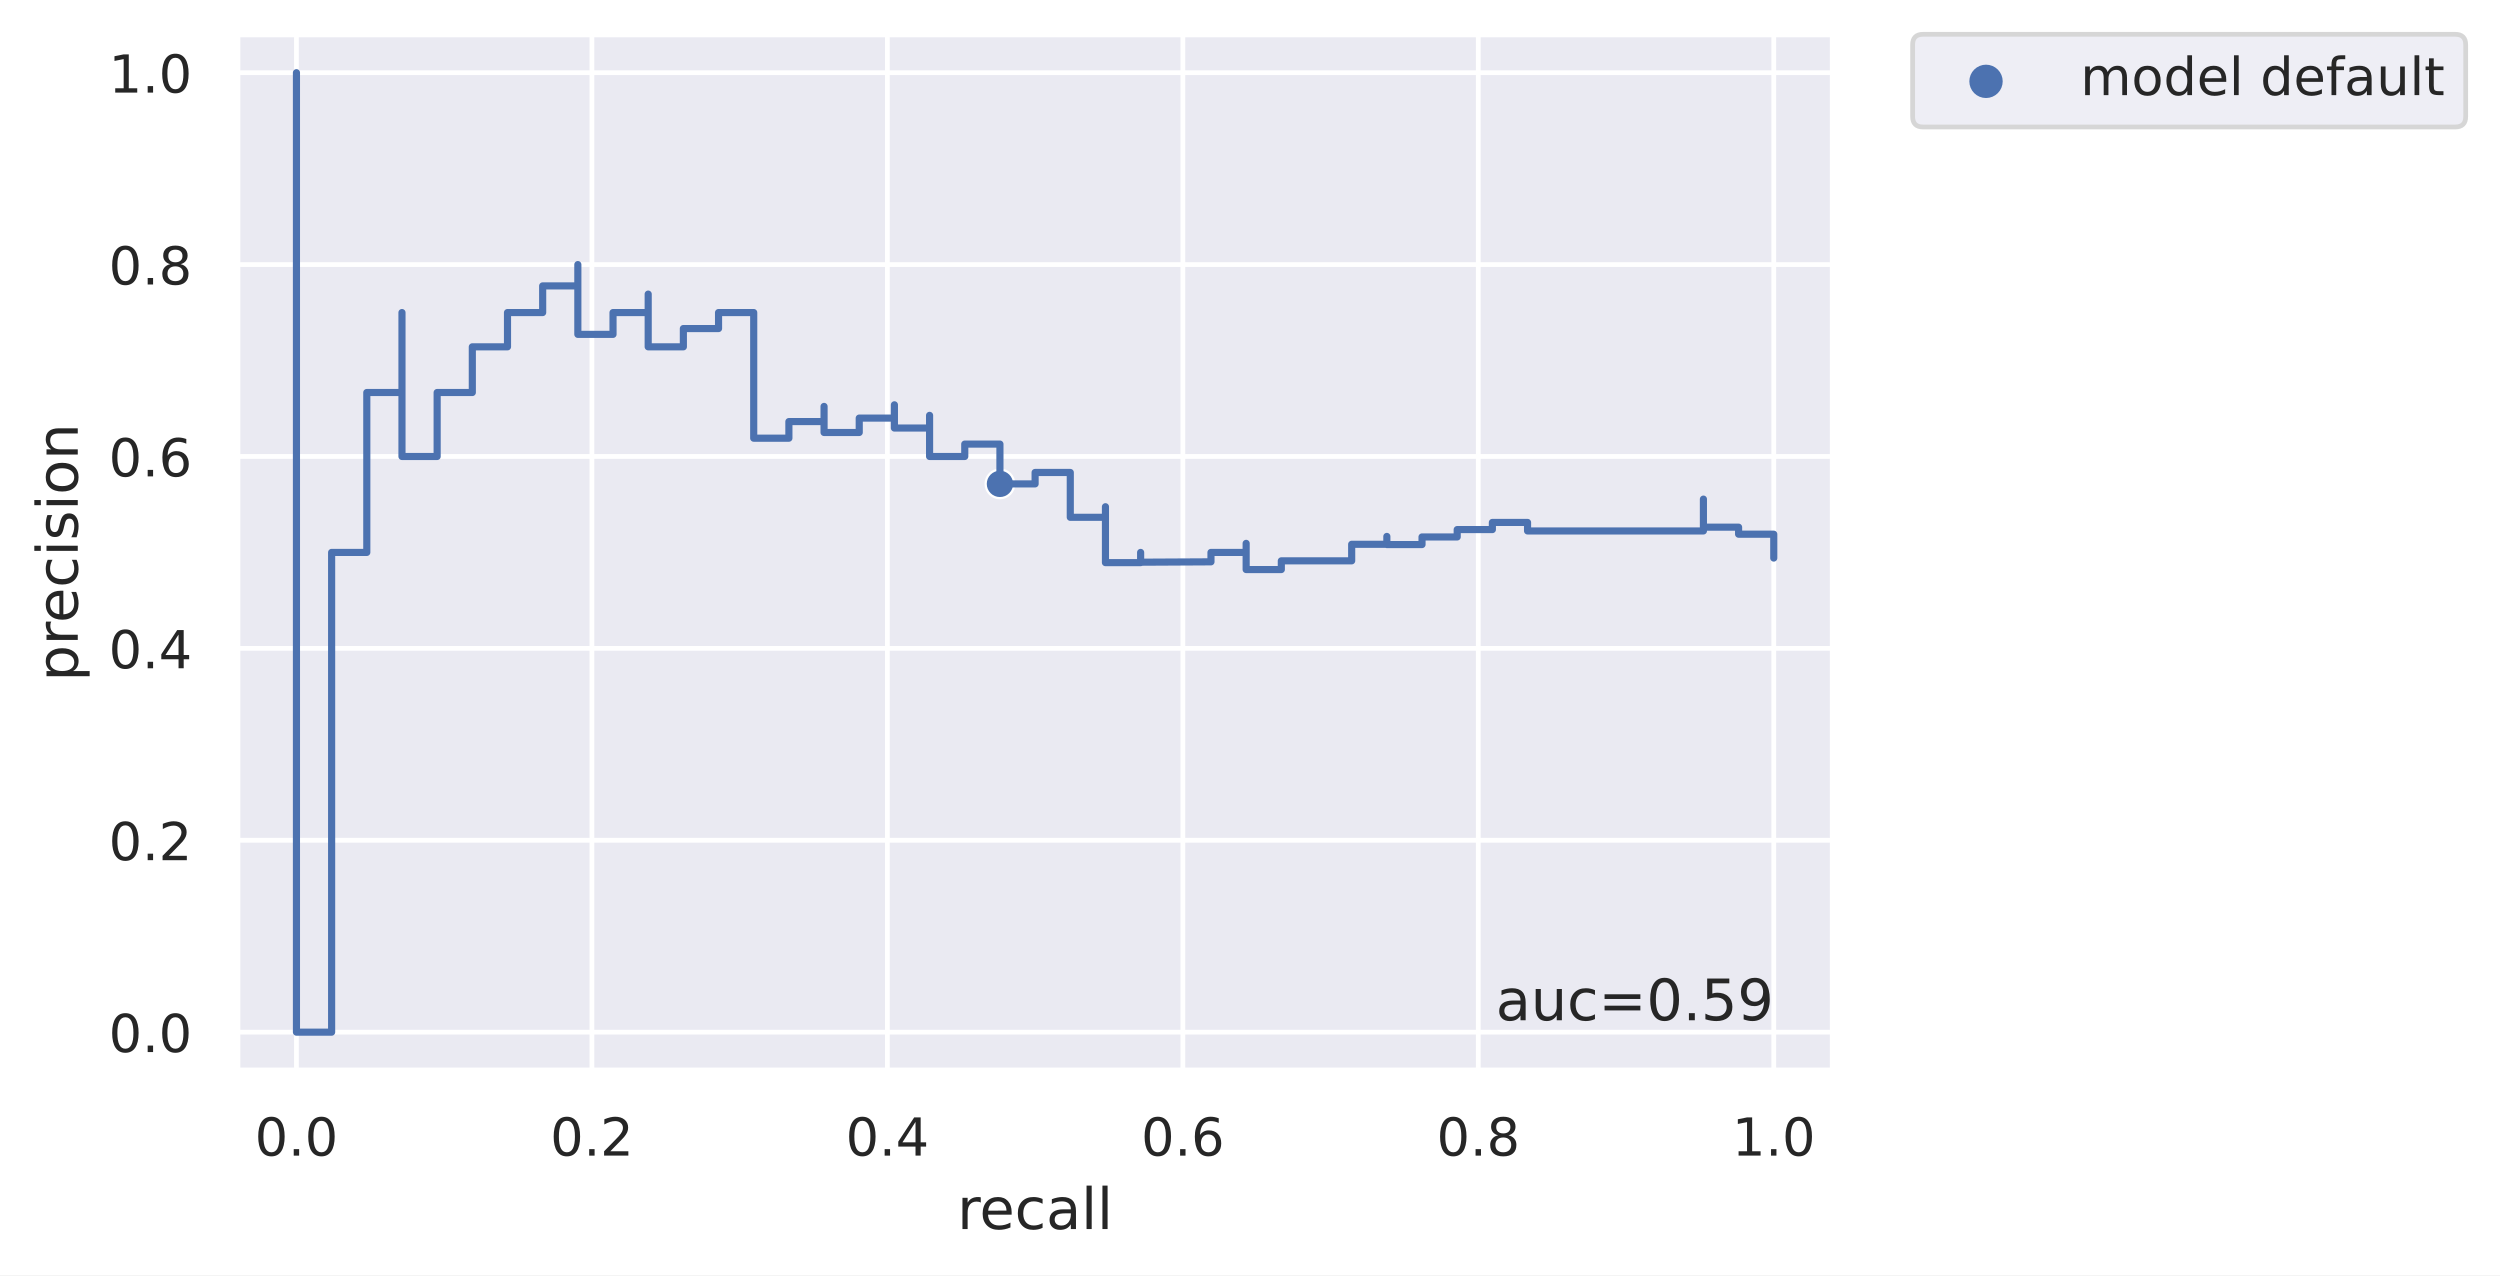
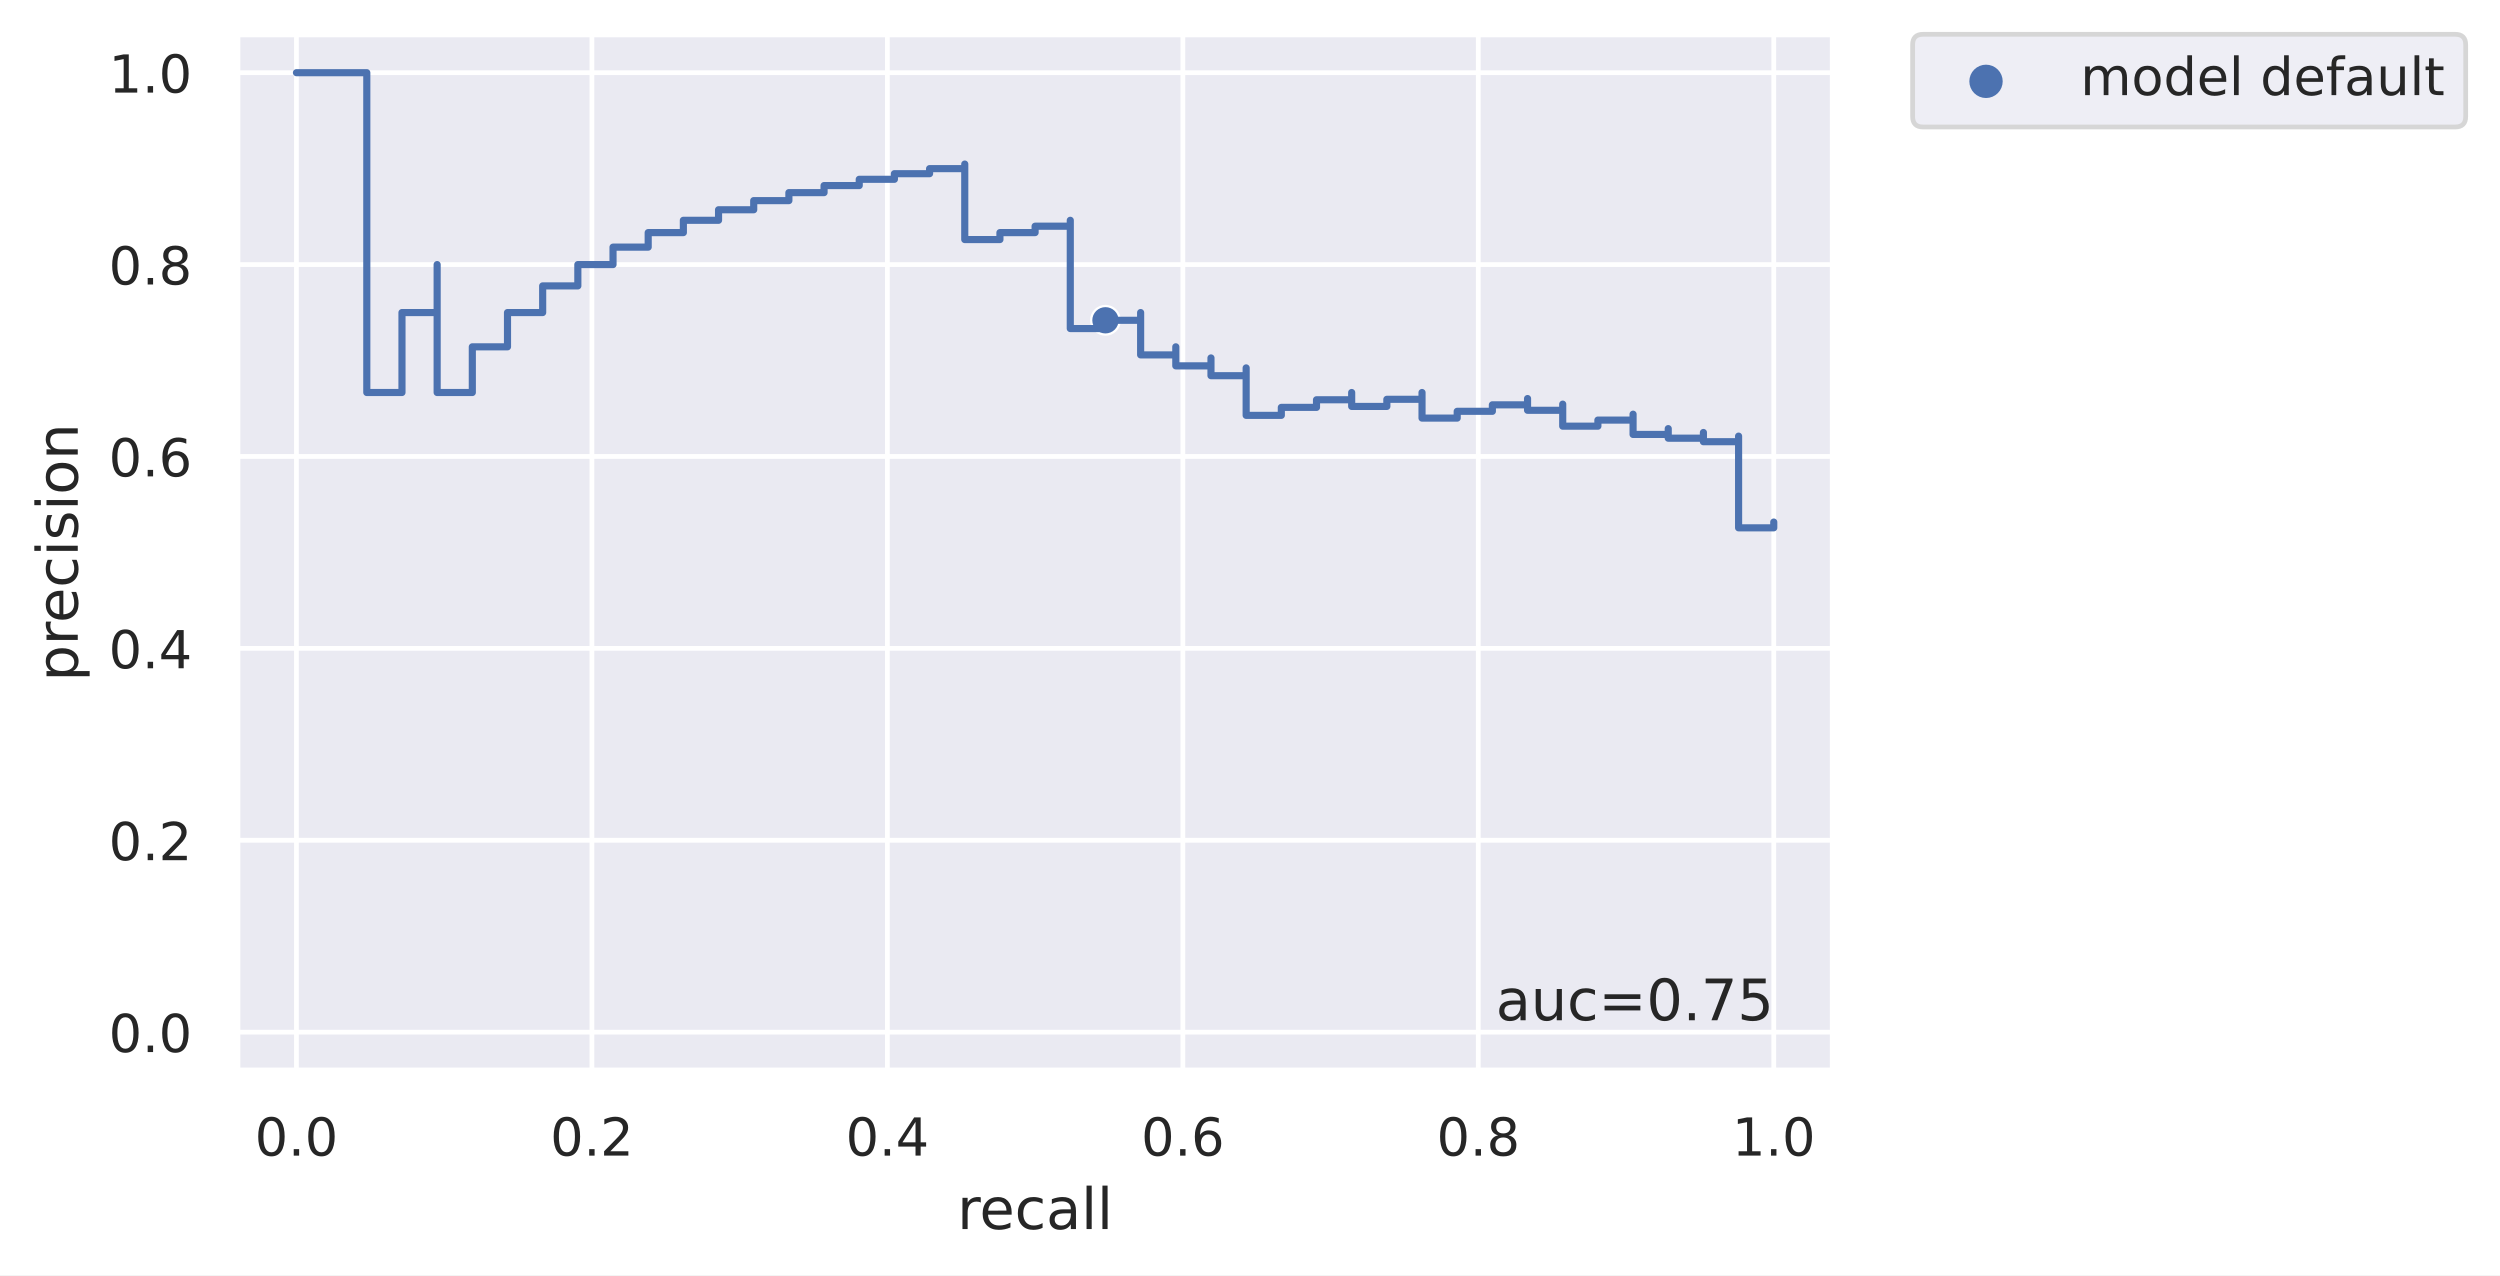
<svg xmlns="http://www.w3.org/2000/svg" xmlns:xlink="http://www.w3.org/1999/xlink" height="267.6pt" version="1.1" viewBox="0 0 524.601 267.6" width="524.601pt">
  <defs>
    <style type="text/css">*{stroke-linecap:butt;stroke-linejoin:round;}</style>
  </defs>
  <g id="figure_1">
    <g id="patch_1">
      <path d="M 0 267.6  L 524.601 267.6  L 524.601 0  L 0 0  z " style="fill:#ffffff;" />
    </g>
    <g id="axes_1">
      <g id="patch_2">
        <path d="M 49.807 224.64  L 384.607 224.64  L 384.607 7.2  L 49.807 7.2  z " style="fill:#eaeaf2;" />
      </g>
      <g id="matplotlib.axis_1">
        <g id="xtick_1">
          <g id="line2d_1">
-             <path clip-path="url(#p582a18dc24)" d="M 62.207 224.64  L 62.207 7.2  " style="fill:none;stroke:#ffffff;stroke-linecap:round;" />
+             <path clip-path="url(#p4dc1976376)" d="M 62.207 224.64  L 62.207 7.2  " style="fill:none;stroke:#ffffff;stroke-linecap:round;" />
          </g>
          <g id="text_1">
            <g style="fill:#262626;" transform="translate(53.46047 242.4983)scale(0.11 -0.11)">
              <defs>
                <path d="M 31.781 66.406  Q 24.172 66.406 20.328 58.906  Q 16.5 51.422 16.5 36.375  Q 16.5 21.391 20.328 13.891  Q 24.172 6.391 31.781 6.391  Q 39.453 6.391 43.281 13.891  Q 47.125 21.391 47.125 36.375  Q 47.125 51.422 43.281 58.906  Q 39.453 66.406 31.781 66.406  z M 31.781 74.219  Q 44.047 74.219 50.516 64.516  Q 56.984 54.828 56.984 36.375  Q 56.984 17.969 50.516 8.266  Q 44.047 -1.422 31.781 -1.422  Q 19.531 -1.422 13.062 8.266  Q 6.594 17.969 6.594 36.375  Q 6.594 54.828 13.062 64.516  Q 19.531 74.219 31.781 74.219  z " id="DejaVuSans-48" />
                <path d="M 10.688 12.406  L 21 12.406  L 21 0  L 10.688 0  z " id="DejaVuSans-46" />
              </defs>
              <use xlink:href="#DejaVuSans-48" />
              <use x="63.623" xlink:href="#DejaVuSans-46" />
              <use x="95.41" xlink:href="#DejaVuSans-48" />
            </g>
          </g>
        </g>
        <g id="xtick_2">
          <g id="line2d_2">
-             <path clip-path="url(#p582a18dc24)" d="M 124.207 224.64  L 124.207 7.2  " style="fill:none;stroke:#ffffff;stroke-linecap:round;" />
+             <path clip-path="url(#p4dc1976376)" d="M 124.207 224.64  L 124.207 7.2  " style="fill:none;stroke:#ffffff;stroke-linecap:round;" />
          </g>
          <g id="text_2">
            <g style="fill:#262626;" transform="translate(115.4605 242.4983)scale(0.11 -0.11)">
              <defs>
                <path d="M 19.188 8.297  L 53.609 8.297  L 53.609 0  L 7.328 0  L 7.328 8.297  Q 12.938 14.109 22.625 23.891  Q 32.328 33.688 34.812 36.531  Q 39.547 41.844 41.422 45.531  Q 43.312 49.219 43.312 52.781  Q 43.312 58.594 39.234 62.25  Q 35.156 65.922 28.609 65.922  Q 23.969 65.922 18.812 64.312  Q 13.672 62.703 7.812 59.422  L 7.812 69.391  Q 13.766 71.781 18.938 73  Q 24.125 74.219 28.422 74.219  Q 39.75 74.219 46.484 68.547  Q 53.219 62.891 53.219 53.422  Q 53.219 48.922 51.531 44.891  Q 49.859 40.875 45.406 35.406  Q 44.188 33.984 37.641 27.219  Q 31.109 20.453 19.188 8.297  z " id="DejaVuSans-50" />
              </defs>
              <use xlink:href="#DejaVuSans-48" />
              <use x="63.623" xlink:href="#DejaVuSans-46" />
              <use x="95.41" xlink:href="#DejaVuSans-50" />
            </g>
          </g>
        </g>
        <g id="xtick_3">
          <g id="line2d_3">
-             <path clip-path="url(#p582a18dc24)" d="M 186.207 224.64  L 186.207 7.2  " style="fill:none;stroke:#ffffff;stroke-linecap:round;" />
+             <path clip-path="url(#p4dc1976376)" d="M 186.207 224.64  L 186.207 7.2  " style="fill:none;stroke:#ffffff;stroke-linecap:round;" />
          </g>
          <g id="text_3">
            <g style="fill:#262626;" transform="translate(177.4605 242.4983)scale(0.11 -0.11)">
              <defs>
                <path d="M 37.797 64.312  L 12.891 25.391  L 37.797 25.391  z M 35.203 72.906  L 47.609 72.906  L 47.609 25.391  L 58.016 25.391  L 58.016 17.188  L 47.609 17.188  L 47.609 0  L 37.797 0  L 37.797 17.188  L 4.891 17.188  L 4.891 26.703  z " id="DejaVuSans-52" />
              </defs>
              <use xlink:href="#DejaVuSans-48" />
              <use x="63.623" xlink:href="#DejaVuSans-46" />
              <use x="95.41" xlink:href="#DejaVuSans-52" />
            </g>
          </g>
        </g>
        <g id="xtick_4">
          <g id="line2d_4">
-             <path clip-path="url(#p582a18dc24)" d="M 248.207 224.64  L 248.207 7.2  " style="fill:none;stroke:#ffffff;stroke-linecap:round;" />
+             <path clip-path="url(#p4dc1976376)" d="M 248.207 224.64  L 248.207 7.2  " style="fill:none;stroke:#ffffff;stroke-linecap:round;" />
          </g>
          <g id="text_4">
            <g style="fill:#262626;" transform="translate(239.4605 242.4983)scale(0.11 -0.11)">
              <defs>
                <path d="M 33.016 40.375  Q 26.375 40.375 22.484 35.828  Q 18.609 31.297 18.609 23.391  Q 18.609 15.531 22.484 10.953  Q 26.375 6.391 33.016 6.391  Q 39.656 6.391 43.531 10.953  Q 47.406 15.531 47.406 23.391  Q 47.406 31.297 43.531 35.828  Q 39.656 40.375 33.016 40.375  z M 52.594 71.297  L 52.594 62.312  Q 48.875 64.062 45.094 64.984  Q 41.312 65.922 37.594 65.922  Q 27.828 65.922 22.672 59.328  Q 17.531 52.734 16.797 39.406  Q 19.672 43.656 24.016 45.922  Q 28.375 48.188 33.594 48.188  Q 44.578 48.188 50.953 41.516  Q 57.328 34.859 57.328 23.391  Q 57.328 12.156 50.688 5.359  Q 44.047 -1.422 33.016 -1.422  Q 20.359 -1.422 13.672 8.266  Q 6.984 17.969 6.984 36.375  Q 6.984 53.656 15.188 63.938  Q 23.391 74.219 37.203 74.219  Q 40.922 74.219 44.703 73.484  Q 48.484 72.75 52.594 71.297  z " id="DejaVuSans-54" />
              </defs>
              <use xlink:href="#DejaVuSans-48" />
              <use x="63.623" xlink:href="#DejaVuSans-46" />
              <use x="95.41" xlink:href="#DejaVuSans-54" />
            </g>
          </g>
        </g>
        <g id="xtick_5">
          <g id="line2d_5">
-             <path clip-path="url(#p582a18dc24)" d="M 310.207 224.64  L 310.207 7.2  " style="fill:none;stroke:#ffffff;stroke-linecap:round;" />
+             <path clip-path="url(#p4dc1976376)" d="M 310.207 224.64  L 310.207 7.2  " style="fill:none;stroke:#ffffff;stroke-linecap:round;" />
          </g>
          <g id="text_5">
            <g style="fill:#262626;" transform="translate(301.4605 242.4983)scale(0.11 -0.11)">
              <defs>
                <path d="M 31.781 34.625  Q 24.75 34.625 20.719 30.859  Q 16.703 27.094 16.703 20.516  Q 16.703 13.922 20.719 10.156  Q 24.75 6.391 31.781 6.391  Q 38.812 6.391 42.859 10.172  Q 46.922 13.969 46.922 20.516  Q 46.922 27.094 42.891 30.859  Q 38.875 34.625 31.781 34.625  z M 21.922 38.812  Q 15.578 40.375 12.031 44.719  Q 8.5 49.078 8.5 55.328  Q 8.5 64.062 14.719 69.141  Q 20.953 74.219 31.781 74.219  Q 42.672 74.219 48.875 69.141  Q 55.078 64.062 55.078 55.328  Q 55.078 49.078 51.531 44.719  Q 48 40.375 41.703 38.812  Q 48.828 37.156 52.797 32.312  Q 56.781 27.484 56.781 20.516  Q 56.781 9.906 50.312 4.234  Q 43.844 -1.422 31.781 -1.422  Q 19.734 -1.422 13.25 4.234  Q 6.781 9.906 6.781 20.516  Q 6.781 27.484 10.781 32.312  Q 14.797 37.156 21.922 38.812  z M 18.312 54.391  Q 18.312 48.734 21.844 45.562  Q 25.391 42.391 31.781 42.391  Q 38.141 42.391 41.719 45.562  Q 45.312 48.734 45.312 54.391  Q 45.312 60.062 41.719 63.234  Q 38.141 66.406 31.781 66.406  Q 25.391 66.406 21.844 63.234  Q 18.312 60.062 18.312 54.391  z " id="DejaVuSans-56" />
              </defs>
              <use xlink:href="#DejaVuSans-48" />
              <use x="63.623" xlink:href="#DejaVuSans-46" />
              <use x="95.41" xlink:href="#DejaVuSans-56" />
            </g>
          </g>
        </g>
        <g id="xtick_6">
          <g id="line2d_6">
-             <path clip-path="url(#p582a18dc24)" d="M 372.207 224.64  L 372.207 7.2  " style="fill:none;stroke:#ffffff;stroke-linecap:round;" />
+             <path clip-path="url(#p4dc1976376)" d="M 372.207 224.64  L 372.207 7.2  " style="fill:none;stroke:#ffffff;stroke-linecap:round;" />
          </g>
          <g id="text_6">
            <g style="fill:#262626;" transform="translate(363.4605 242.4983)scale(0.11 -0.11)">
              <defs>
                <path d="M 12.406 8.297  L 28.516 8.297  L 28.516 63.922  L 10.984 60.406  L 10.984 69.391  L 28.422 72.906  L 38.281 72.906  L 38.281 8.297  L 54.391 8.297  L 54.391 0  L 12.406 0  z " id="DejaVuSans-49" />
              </defs>
              <use xlink:href="#DejaVuSans-49" />
              <use x="63.623" xlink:href="#DejaVuSans-46" />
              <use x="95.41" xlink:href="#DejaVuSans-48" />
            </g>
          </g>
        </g>
        <g id="text_7">
          <g style="fill:#262626;" transform="translate(200.8741 257.9041)scale(0.12 -0.12)">
            <defs>
              <path d="M 41.109 46.297  Q 39.594 47.172 37.812 47.578  Q 36.031 48 33.891 48  Q 26.266 48 22.188 43.047  Q 18.109 38.094 18.109 28.812  L 18.109 0  L 9.078 0  L 9.078 54.688  L 18.109 54.688  L 18.109 46.188  Q 20.953 51.172 25.484 53.578  Q 30.031 56 36.531 56  Q 37.453 56 38.578 55.875  Q 39.703 55.766 41.062 55.516  z " id="DejaVuSans-114" />
              <path d="M 56.203 29.594  L 56.203 25.203  L 14.891 25.203  Q 15.484 15.922 20.484 11.062  Q 25.484 6.203 34.422 6.203  Q 39.594 6.203 44.453 7.469  Q 49.312 8.734 54.109 11.281  L 54.109 2.781  Q 49.266 0.734 44.188 -0.344  Q 39.109 -1.422 33.891 -1.422  Q 20.797 -1.422 13.156 6.188  Q 5.516 13.812 5.516 26.812  Q 5.516 40.234 12.766 48.109  Q 20.016 56 32.328 56  Q 43.359 56 49.781 48.891  Q 56.203 41.797 56.203 29.594  z M 47.219 32.234  Q 47.125 39.594 43.094 43.984  Q 39.062 48.391 32.422 48.391  Q 24.906 48.391 20.391 44.141  Q 15.875 39.891 15.188 32.172  z " id="DejaVuSans-101" />
              <path d="M 48.781 52.594  L 48.781 44.188  Q 44.969 46.297 41.141 47.344  Q 37.312 48.391 33.406 48.391  Q 24.656 48.391 19.812 42.844  Q 14.984 37.312 14.984 27.297  Q 14.984 17.281 19.812 11.734  Q 24.656 6.203 33.406 6.203  Q 37.312 6.203 41.141 7.25  Q 44.969 8.297 48.781 10.406  L 48.781 2.094  Q 45.016 0.344 40.984 -0.531  Q 36.969 -1.422 32.422 -1.422  Q 20.062 -1.422 12.781 6.344  Q 5.516 14.109 5.516 27.297  Q 5.516 40.672 12.859 48.328  Q 20.219 56 33.016 56  Q 37.156 56 41.109 55.141  Q 45.062 54.297 48.781 52.594  z " id="DejaVuSans-99" />
              <path d="M 34.281 27.484  Q 23.391 27.484 19.188 25  Q 14.984 22.516 14.984 16.5  Q 14.984 11.719 18.141 8.906  Q 21.297 6.109 26.703 6.109  Q 34.188 6.109 38.703 11.406  Q 43.219 16.703 43.219 25.484  L 43.219 27.484  z M 52.203 31.203  L 52.203 0  L 43.219 0  L 43.219 8.297  Q 40.141 3.328 35.547 0.953  Q 30.953 -1.422 24.312 -1.422  Q 15.922 -1.422 10.953 3.297  Q 6 8.016 6 15.922  Q 6 25.141 12.172 29.828  Q 18.359 34.516 30.609 34.516  L 43.219 34.516  L 43.219 35.406  Q 43.219 41.609 39.141 45  Q 35.062 48.391 27.688 48.391  Q 23 48.391 18.547 47.266  Q 14.109 46.141 10.016 43.891  L 10.016 52.203  Q 14.938 54.109 19.578 55.047  Q 24.219 56 28.609 56  Q 40.484 56 46.344 49.844  Q 52.203 43.703 52.203 31.203  z " id="DejaVuSans-97" />
              <path d="M 9.422 75.984  L 18.406 75.984  L 18.406 0  L 9.422 0  z " id="DejaVuSans-108" />
            </defs>
            <use xlink:href="#DejaVuSans-114" />
            <use x="38.863" xlink:href="#DejaVuSans-101" />
            <use x="100.387" xlink:href="#DejaVuSans-99" />
            <use x="155.367" xlink:href="#DejaVuSans-97" />
            <use x="216.646" xlink:href="#DejaVuSans-108" />
            <use x="244.43" xlink:href="#DejaVuSans-108" />
          </g>
        </g>
      </g>
      <g id="matplotlib.axis_2">
        <g id="ytick_1">
          <g id="line2d_7">
-             <path clip-path="url(#p582a18dc24)" d="M 49.807 216.587  L 384.607 216.587  " style="fill:none;stroke:#ffffff;stroke-linecap:round;" />
+             <path clip-path="url(#p4dc1976376)" d="M 49.807 216.587  L 384.607 216.587  " style="fill:none;stroke:#ffffff;stroke-linecap:round;" />
          </g>
          <g id="text_8">
            <g style="fill:#262626;" transform="translate(22.81375 220.7658)scale(0.11 -0.11)">
              <use xlink:href="#DejaVuSans-48" />
              <use x="63.623" xlink:href="#DejaVuSans-46" />
              <use x="95.41" xlink:href="#DejaVuSans-48" />
            </g>
          </g>
        </g>
        <g id="ytick_2">
          <g id="line2d_8">
-             <path clip-path="url(#p582a18dc24)" d="M 49.807 176.32  L 384.607 176.32  " style="fill:none;stroke:#ffffff;stroke-linecap:round;" />
+             <path clip-path="url(#p4dc1976376)" d="M 49.807 176.32  L 384.607 176.32  " style="fill:none;stroke:#ffffff;stroke-linecap:round;" />
          </g>
          <g id="text_9">
            <g style="fill:#262626;" transform="translate(22.81375 180.4991)scale(0.11 -0.11)">
              <use xlink:href="#DejaVuSans-48" />
              <use x="63.623" xlink:href="#DejaVuSans-46" />
              <use x="95.41" xlink:href="#DejaVuSans-50" />
            </g>
          </g>
        </g>
        <g id="ytick_3">
          <g id="line2d_9">
-             <path clip-path="url(#p582a18dc24)" d="M 49.807 136.053  L 384.607 136.053  " style="fill:none;stroke:#ffffff;stroke-linecap:round;" />
+             <path clip-path="url(#p4dc1976376)" d="M 49.807 136.053  L 384.607 136.053  " style="fill:none;stroke:#ffffff;stroke-linecap:round;" />
          </g>
          <g id="text_10">
            <g style="fill:#262626;" transform="translate(22.81375 140.2325)scale(0.11 -0.11)">
              <use xlink:href="#DejaVuSans-48" />
              <use x="63.623" xlink:href="#DejaVuSans-46" />
              <use x="95.41" xlink:href="#DejaVuSans-52" />
            </g>
          </g>
        </g>
        <g id="ytick_4">
          <g id="line2d_10">
-             <path clip-path="url(#p582a18dc24)" d="M 49.807 95.787  L 384.607 95.787  " style="fill:none;stroke:#ffffff;stroke-linecap:round;" />
+             <path clip-path="url(#p4dc1976376)" d="M 49.807 95.787  L 384.607 95.787  " style="fill:none;stroke:#ffffff;stroke-linecap:round;" />
          </g>
          <g id="text_11">
            <g style="fill:#262626;" transform="translate(22.81375 99.96581)scale(0.11 -0.11)">
              <use xlink:href="#DejaVuSans-48" />
              <use x="63.623" xlink:href="#DejaVuSans-46" />
              <use x="95.41" xlink:href="#DejaVuSans-54" />
            </g>
          </g>
        </g>
        <g id="ytick_5">
          <g id="line2d_11">
-             <path clip-path="url(#p582a18dc24)" d="M 49.807 55.52  L 384.607 55.52  " style="fill:none;stroke:#ffffff;stroke-linecap:round;" />
+             <path clip-path="url(#p4dc1976376)" d="M 49.807 55.52  L 384.607 55.52  " style="fill:none;stroke:#ffffff;stroke-linecap:round;" />
          </g>
          <g id="text_12">
            <g style="fill:#262626;" transform="translate(22.81375 59.69914)scale(0.11 -0.11)">
              <use xlink:href="#DejaVuSans-48" />
              <use x="63.623" xlink:href="#DejaVuSans-46" />
              <use x="95.41" xlink:href="#DejaVuSans-56" />
            </g>
          </g>
        </g>
        <g id="ytick_6">
          <g id="line2d_12">
-             <path clip-path="url(#p582a18dc24)" d="M 49.807 15.253  L 384.607 15.253  " style="fill:none;stroke:#ffffff;stroke-linecap:round;" />
+             <path clip-path="url(#p4dc1976376)" d="M 49.807 15.253  L 384.607 15.253  " style="fill:none;stroke:#ffffff;stroke-linecap:round;" />
          </g>
          <g id="text_13">
            <g style="fill:#262626;" transform="translate(22.81375 19.43247)scale(0.11 -0.11)">
              <use xlink:href="#DejaVuSans-49" />
              <use x="63.623" xlink:href="#DejaVuSans-46" />
              <use x="95.41" xlink:href="#DejaVuSans-48" />
            </g>
          </g>
        </g>
        <g id="text_14">
          <g style="fill:#262626;" transform="translate(16.31812 142.9847)rotate(-90)scale(0.12 -0.12)">
            <defs>
              <path d="M 18.109 8.203  L 18.109 -20.797  L 9.078 -20.797  L 9.078 54.688  L 18.109 54.688  L 18.109 46.391  Q 20.953 51.266 25.266 53.625  Q 29.594 56 35.594 56  Q 45.562 56 51.781 48.094  Q 58.016 40.188 58.016 27.297  Q 58.016 14.406 51.781 6.484  Q 45.562 -1.422 35.594 -1.422  Q 29.594 -1.422 25.266 0.953  Q 20.953 3.328 18.109 8.203  z M 48.688 27.297  Q 48.688 37.203 44.609 42.844  Q 40.531 48.484 33.406 48.484  Q 26.266 48.484 22.188 42.844  Q 18.109 37.203 18.109 27.297  Q 18.109 17.391 22.188 11.75  Q 26.266 6.109 33.406 6.109  Q 40.531 6.109 44.609 11.75  Q 48.688 17.391 48.688 27.297  z " id="DejaVuSans-112" />
              <path d="M 9.422 54.688  L 18.406 54.688  L 18.406 0  L 9.422 0  z M 9.422 75.984  L 18.406 75.984  L 18.406 64.594  L 9.422 64.594  z " id="DejaVuSans-105" />
              <path d="M 44.281 53.078  L 44.281 44.578  Q 40.484 46.531 36.375 47.5  Q 32.281 48.484 27.875 48.484  Q 21.188 48.484 17.844 46.438  Q 14.5 44.391 14.5 40.281  Q 14.5 37.156 16.891 35.375  Q 19.281 33.594 26.516 31.984  L 29.594 31.297  Q 39.156 29.25 43.188 25.516  Q 47.219 21.781 47.219 15.094  Q 47.219 7.469 41.188 3.016  Q 35.156 -1.422 24.609 -1.422  Q 20.219 -1.422 15.453 -0.562  Q 10.688 0.297 5.422 2  L 5.422 11.281  Q 10.406 8.688 15.234 7.391  Q 20.062 6.109 24.812 6.109  Q 31.156 6.109 34.562 8.281  Q 37.984 10.453 37.984 14.406  Q 37.984 18.062 35.516 20.016  Q 33.062 21.969 24.703 23.781  L 21.578 24.516  Q 13.234 26.266 9.516 29.906  Q 5.812 33.547 5.812 39.891  Q 5.812 47.609 11.281 51.797  Q 16.75 56 26.812 56  Q 31.781 56 36.172 55.266  Q 40.578 54.547 44.281 53.078  z " id="DejaVuSans-115" />
              <path d="M 30.609 48.391  Q 23.391 48.391 19.188 42.75  Q 14.984 37.109 14.984 27.297  Q 14.984 17.484 19.156 11.844  Q 23.344 6.203 30.609 6.203  Q 37.797 6.203 41.984 11.859  Q 46.188 17.531 46.188 27.297  Q 46.188 37.016 41.984 42.703  Q 37.797 48.391 30.609 48.391  z M 30.609 56  Q 42.328 56 49.016 48.375  Q 55.719 40.766 55.719 27.297  Q 55.719 13.875 49.016 6.219  Q 42.328 -1.422 30.609 -1.422  Q 18.844 -1.422 12.172 6.219  Q 5.516 13.875 5.516 27.297  Q 5.516 40.766 12.172 48.375  Q 18.844 56 30.609 56  z " id="DejaVuSans-111" />
              <path d="M 54.891 33.016  L 54.891 0  L 45.906 0  L 45.906 32.719  Q 45.906 40.484 42.875 44.328  Q 39.844 48.188 33.797 48.188  Q 26.516 48.188 22.312 43.547  Q 18.109 38.922 18.109 30.906  L 18.109 0  L 9.078 0  L 9.078 54.688  L 18.109 54.688  L 18.109 46.188  Q 21.344 51.125 25.703 53.562  Q 30.078 56 35.797 56  Q 45.219 56 50.047 50.172  Q 54.891 44.344 54.891 33.016  z " id="DejaVuSans-110" />
            </defs>
            <use xlink:href="#DejaVuSans-112" />
            <use x="63.477" xlink:href="#DejaVuSans-114" />
            <use x="102.34" xlink:href="#DejaVuSans-101" />
            <use x="163.863" xlink:href="#DejaVuSans-99" />
            <use x="218.844" xlink:href="#DejaVuSans-105" />
            <use x="246.627" xlink:href="#DejaVuSans-115" />
            <use x="298.727" xlink:href="#DejaVuSans-105" />
            <use x="326.51" xlink:href="#DejaVuSans-111" />
            <use x="387.691" xlink:href="#DejaVuSans-110" />
          </g>
        </g>
      </g>
      <g id="PathCollection_1">
        <defs>
-           <path d="M 0 3  C 0.796 3 1.559 2.684 2.121 2.121  C 2.684 1.559 3 0.796 3 0  C 3 -0.796 2.684 -1.559 2.121 -2.121  C 1.559 -2.684 0.796 -3 0 -3  C -0.796 -3 -1.559 -2.684 -2.121 -2.121  C -2.684 -1.559 -3 -0.796 -3 0  C -3 0.796 -2.684 1.559 -2.121 2.121  C -1.559 2.684 -0.796 3 0 3  z " id="m13a856c028" style="stroke:#ffffff;stroke-width:0.48;" />
+           <path d="M 0 3  C 0.796 3 1.559 2.684 2.121 2.121  C 2.684 1.559 3 0.796 3 0  C 3 -0.796 2.684 -1.559 2.121 -2.121  C 1.559 -2.684 0.796 -3 0 -3  C -0.796 -3 -1.559 -2.684 -2.121 -2.121  C -2.684 -1.559 -3 -0.796 -3 0  C -3 0.796 -2.684 1.559 -2.121 2.121  C -1.559 2.684 -0.796 3 0 3  z " id="m1086077295" style="stroke:#ffffff;stroke-width:0.48;" />
        </defs>
-         <g clip-path="url(#p582a18dc24)">
-           <use style="fill:#4c72b0;stroke:#ffffff;stroke-width:0.48;" x="209.826" xlink:href="#m13a856c028" y="101.539" />
+         <g clip-path="url(#p4dc1976376)">
+           <use style="fill:#4c72b0;stroke:#ffffff;stroke-width:0.48;" x="231.969" xlink:href="#m1086077295" y="67.21" />
        </g>
      </g>
      <g id="PathCollection_2" />
      <g id="line2d_13">
-         <path clip-path="url(#p582a18dc24)" d="M 372.207 117.104  L 372.207 112.097  L 364.826 112.097  L 364.826 110.622  L 357.445 110.622  L 357.445 104.735  L 357.445 111.413  L 320.541 111.413  L 320.541 109.628  L 313.16 109.628  L 313.16 111.126  L 305.779 111.126  L 305.779 112.673  L 298.398 112.673  L 298.398 114.27  L 291.017 114.27  L 291.017 112.564  L 291.017 114.214  L 283.636 114.214  L 283.636 117.686  L 268.874 117.686  L 268.874 119.515  L 261.493 119.515  L 261.493 114.021  L 261.493 115.92  L 254.112 115.92  L 254.112 117.894  L 239.35 117.974  L 239.35 115.92  L 239.35 118.062  L 231.969 118.062  L 231.969 106.333  L 231.969 108.554  L 224.588 108.554  L 224.588 99.142  L 217.207 99.142  L 217.207 101.539  L 209.826 101.539  L 209.826 93.189  L 202.445 93.189  L 202.445 95.787  L 195.064 95.787  L 195.064 87.158  L 195.064 89.821  L 187.683 89.821  L 187.683 84.946  L 187.683 87.733  L 180.302 87.733  L 180.302 90.753  L 172.921 90.753  L 172.921 85.282  L 172.921 88.465  L 165.541 88.465  L 165.541 91.952  L 158.16 91.952  L 158.16 65.587  L 150.779 65.587  L 150.779 68.942  L 143.398 68.942  L 143.398 72.777  L 136.017 72.777  L 136.017 61.715  L 136.017 65.587  L 128.636 65.587  L 128.636 70.162  L 121.255 70.162  L 121.255 55.52  L 121.255 59.994  L 113.874 59.994  L 113.874 65.587  L 106.493 65.587  L 106.493 72.777  L 99.112 72.777  L 99.112 82.364  L 91.731 82.364  L 91.731 95.787  L 84.35 95.787  L 84.35 65.587  L 84.35 82.364  L 76.969 82.364  L 76.969 115.92  L 69.588 115.92  L 69.588 216.587  L 62.207 216.587  L 62.207 15.253  L 62.207 15.253  " style="fill:none;stroke:#4c72b0;stroke-linecap:round;stroke-width:1.5;" />
+         <path clip-path="url(#p4dc1976376)" d="M 372.207 109.549  L 372.207 110.758  L 364.826 110.758  L 364.826 91.516  L 364.826 92.689  L 357.445 92.689  L 357.445 90.753  L 357.445 91.952  L 350.064 91.952  L 350.064 89.942  L 350.064 91.166  L 342.683 91.166  L 342.683 86.914  L 342.683 88.15  L 335.302 88.15  L 335.302 89.429  L 327.921 89.429  L 327.921 84.805  L 327.921 86.093  L 320.541 86.093  L 320.541 83.631  L 320.541 84.946  L 313.16 84.946  L 313.16 86.312  L 305.779 86.312  L 305.779 87.733  L 298.398 87.733  L 298.398 82.364  L 298.398 83.792  L 291.017 83.792  L 291.017 85.282  L 283.636 85.282  L 283.636 82.364  L 283.636 83.89  L 276.255 83.89  L 276.255 85.486  L 268.874 85.486  L 268.874 87.158  L 261.493 87.158  L 261.493 77.202  L 261.493 78.832  L 254.112 78.832  L 254.112 75.109  L 254.112 76.772  L 246.731 76.772  L 246.731 72.777  L 246.731 74.469  L 239.35 74.469  L 239.35 65.587  L 239.35 67.21  L 231.969 67.21  L 231.969 68.942  L 224.588 68.942  L 224.588 46.228  L 224.588 47.467  L 217.207 47.467  L 217.207 48.809  L 209.826 48.809  L 209.826 50.268  L 202.445 50.268  L 202.445 34.428  L 202.445 35.387  L 195.064 35.387  L 195.064 36.446  L 187.683 36.446  L 187.683 37.624  L 180.302 37.624  L 180.302 38.94  L 172.921 38.94  L 172.921 40.42  L 165.541 40.42  L 165.541 42.098  L 158.16 42.098  L 158.16 44.015  L 150.779 44.015  L 150.779 46.228  L 143.398 46.228  L 143.398 48.809  L 136.017 48.809  L 136.017 51.859  L 128.636 51.859  L 128.636 55.52  L 121.255 55.52  L 121.255 59.994  L 113.874 59.994  L 113.874 65.587  L 106.493 65.587  L 106.493 72.777  L 99.112 72.777  L 99.112 82.364  L 91.731 82.364  L 91.731 55.52  L 91.731 65.587  L 84.35 65.587  L 84.35 82.364  L 76.969 82.364  L 76.969 15.253  L 76.969 15.253  L 62.207 15.253  L 62.207 15.253  " style="fill:none;stroke:#4c72b0;stroke-linecap:round;stroke-width:1.5;" />
      </g>
      <g id="patch_3">
        <path d="M 49.807 224.64  L 49.807 7.2  " style="fill:none;stroke:#ffffff;stroke-linecap:square;stroke-linejoin:miter;stroke-width:1.25;" />
      </g>
      <g id="patch_4">
        <path d="M 384.607 224.64  L 384.607 7.2  " style="fill:none;stroke:#ffffff;stroke-linecap:square;stroke-linejoin:miter;stroke-width:1.25;" />
      </g>
      <g id="patch_5">
        <path d="M 49.807 224.64  L 384.607 224.64  " style="fill:none;stroke:#ffffff;stroke-linecap:square;stroke-linejoin:miter;stroke-width:1.25;" />
      </g>
      <g id="patch_6">
        <path d="M 49.807 7.2  L 384.607 7.2  " style="fill:none;stroke:#ffffff;stroke-linecap:square;stroke-linejoin:miter;stroke-width:1.25;" />
      </g>
      <g id="text_15">
        <g style="fill:#262626;" transform="translate(313.8759 214.091)scale(0.12 -0.12)">
          <defs>
            <path d="M 8.5 21.578  L 8.5 54.688  L 17.484 54.688  L 17.484 21.922  Q 17.484 14.156 20.5 10.266  Q 23.531 6.391 29.594 6.391  Q 36.859 6.391 41.078 11.031  Q 45.312 15.672 45.312 23.688  L 45.312 54.688  L 54.297 54.688  L 54.297 0  L 45.312 0  L 45.312 8.406  Q 42.047 3.422 37.719 1  Q 33.406 -1.422 27.688 -1.422  Q 18.266 -1.422 13.375 4.438  Q 8.5 10.297 8.5 21.578  z M 31.109 56  z " id="DejaVuSans-117" />
            <path d="M 10.594 45.406  L 73.188 45.406  L 73.188 37.203  L 10.594 37.203  z M 10.594 25.484  L 73.188 25.484  L 73.188 17.188  L 10.594 17.188  z " id="DejaVuSans-61" />
+             <path d="M 8.203 72.906  L 55.078 72.906  L 55.078 68.703  L 28.609 0  L 18.312 0  L 43.219 64.594  L 8.203 64.594  z " id="DejaVuSans-55" />
            <path d="M 10.797 72.906  L 49.516 72.906  L 49.516 64.594  L 19.828 64.594  L 19.828 46.734  Q 21.969 47.469 24.109 47.828  Q 26.266 48.188 28.422 48.188  Q 40.625 48.188 47.75 41.5  Q 54.891 34.812 54.891 23.391  Q 54.891 11.625 47.562 5.094  Q 40.234 -1.422 26.906 -1.422  Q 22.312 -1.422 17.547 -0.641  Q 12.797 0.141 7.719 1.703  L 7.719 11.625  Q 12.109 9.234 16.797 8.062  Q 21.484 6.891 26.703 6.891  Q 35.156 6.891 40.078 11.328  Q 45.016 15.766 45.016 23.391  Q 45.016 31 40.078 35.438  Q 35.156 39.891 26.703 39.891  Q 22.75 39.891 18.812 39.016  Q 14.891 38.141 10.797 36.281  z " id="DejaVuSans-53" />
-             <path d="M 10.984 1.516  L 10.984 10.5  Q 14.703 8.734 18.5 7.812  Q 22.312 6.891 25.984 6.891  Q 35.75 6.891 40.891 13.453  Q 46.047 20.016 46.781 33.406  Q 43.953 29.203 39.594 26.953  Q 35.25 24.703 29.984 24.703  Q 19.047 24.703 12.672 31.312  Q 6.297 37.938 6.297 49.422  Q 6.297 60.641 12.938 67.422  Q 19.578 74.219 30.609 74.219  Q 43.266 74.219 49.922 64.516  Q 56.594 54.828 56.594 36.375  Q 56.594 19.141 48.406 8.859  Q 40.234 -1.422 26.422 -1.422  Q 22.703 -1.422 18.891 -0.688  Q 15.094 0.047 10.984 1.516  z M 30.609 32.422  Q 37.25 32.422 41.125 36.953  Q 45.016 41.5 45.016 49.422  Q 45.016 57.281 41.125 61.844  Q 37.25 66.406 30.609 66.406  Q 23.969 66.406 20.094 61.844  Q 16.219 57.281 16.219 49.422  Q 16.219 41.5 20.094 36.953  Q 23.969 32.422 30.609 32.422  z " id="DejaVuSans-57" />
          </defs>
          <use xlink:href="#DejaVuSans-97" />
          <use x="61.279" xlink:href="#DejaVuSans-117" />
          <use x="124.658" xlink:href="#DejaVuSans-99" />
          <use x="179.639" xlink:href="#DejaVuSans-61" />
          <use x="263.428" xlink:href="#DejaVuSans-48" />
          <use x="327.051" xlink:href="#DejaVuSans-46" />
-           <use x="358.838" xlink:href="#DejaVuSans-53" />
-           <use x="422.461" xlink:href="#DejaVuSans-57" />
+           <use x="358.838" xlink:href="#DejaVuSans-55" />
+           <use x="422.461" xlink:href="#DejaVuSans-53" />
        </g>
      </g>
      <g id="legend_1">
        <g id="patch_7">
          <path d="M 403.547 26.646  L 515.201 26.646  Q 517.401 26.646 517.401 24.446  L 517.401 9.4  Q 517.401 7.2 515.201 7.2  L 403.547 7.2  Q 401.347 7.2 401.347 9.4  L 401.347 24.446  Q 401.347 26.646 403.547 26.646  z " style="fill:#eaeaf2;opacity:0.8;stroke:#cccccc;stroke-linejoin:miter;" />
        </g>
        <g id="PathCollection_3">
          <defs>
-             <path d="M 0 3  C 0.796 3 1.559 2.684 2.121 2.121  C 2.684 1.559 3 0.796 3 0  C 3 -0.796 2.684 -1.559 2.121 -2.121  C 1.559 -2.684 0.796 -3 0 -3  C -0.796 -3 -1.559 -2.684 -2.121 -2.121  C -2.684 -1.559 -3 -0.796 -3 0  C -3 0.796 -2.684 1.559 -2.121 2.121  C -1.559 2.684 -0.796 3 0 3  z " id="m79773b62d6" style="stroke:#4c72b0;" />
+             <path d="M 0 3  C 0.796 3 1.559 2.684 2.121 2.121  C 2.684 1.559 3 0.796 3 0  C 3 -0.796 2.684 -1.559 2.121 -2.121  C 1.559 -2.684 0.796 -3 0 -3  C -0.796 -3 -1.559 -2.684 -2.121 -2.121  C -2.684 -1.559 -3 -0.796 -3 0  C -3 0.796 -2.684 1.559 -2.121 2.121  C -1.559 2.684 -0.796 3 0 3  z " id="m357459c3f0" style="stroke:#4c72b0;" />
          </defs>
          <g>
-             <use style="fill:#4c72b0;stroke:#4c72b0;" x="416.747" xlink:href="#m79773b62d6" y="17.071" />
+             <use style="fill:#4c72b0;stroke:#4c72b0;" x="416.747" xlink:href="#m357459c3f0" y="17.071" />
          </g>
        </g>
        <g id="text_16">
          <g style="fill:#262626;" transform="translate(436.5472 19.95828)scale(0.11 -0.11)">
            <defs>
              <path d="M 52 44.188  Q 55.375 50.25 60.062 53.125  Q 64.75 56 71.094 56  Q 79.641 56 84.281 50.016  Q 88.922 44.047 88.922 33.016  L 88.922 0  L 79.891 0  L 79.891 32.719  Q 79.891 40.578 77.094 44.375  Q 74.312 48.188 68.609 48.188  Q 61.625 48.188 57.562 43.547  Q 53.516 38.922 53.516 30.906  L 53.516 0  L 44.484 0  L 44.484 32.719  Q 44.484 40.625 41.703 44.406  Q 38.922 48.188 33.109 48.188  Q 26.219 48.188 22.156 43.531  Q 18.109 38.875 18.109 30.906  L 18.109 0  L 9.078 0  L 9.078 54.688  L 18.109 54.688  L 18.109 46.188  Q 21.188 51.219 25.484 53.609  Q 29.781 56 35.688 56  Q 41.656 56 45.828 52.969  Q 50 49.953 52 44.188  z " id="DejaVuSans-109" />
              <path d="M 45.406 46.391  L 45.406 75.984  L 54.391 75.984  L 54.391 0  L 45.406 0  L 45.406 8.203  Q 42.578 3.328 38.25 0.953  Q 33.938 -1.422 27.875 -1.422  Q 17.969 -1.422 11.734 6.484  Q 5.516 14.406 5.516 27.297  Q 5.516 40.188 11.734 48.094  Q 17.969 56 27.875 56  Q 33.938 56 38.25 53.625  Q 42.578 51.266 45.406 46.391  z M 14.797 27.297  Q 14.797 17.391 18.875 11.75  Q 22.953 6.109 30.078 6.109  Q 37.203 6.109 41.297 11.75  Q 45.406 17.391 45.406 27.297  Q 45.406 37.203 41.297 42.844  Q 37.203 48.484 30.078 48.484  Q 22.953 48.484 18.875 42.844  Q 14.797 37.203 14.797 27.297  z " id="DejaVuSans-100" />
              <path id="DejaVuSans-32" />
              <path d="M 37.109 75.984  L 37.109 68.5  L 28.516 68.5  Q 23.688 68.5 21.797 66.547  Q 19.922 64.594 19.922 59.516  L 19.922 54.688  L 34.719 54.688  L 34.719 47.703  L 19.922 47.703  L 19.922 0  L 10.891 0  L 10.891 47.703  L 2.297 47.703  L 2.297 54.688  L 10.891 54.688  L 10.891 58.5  Q 10.891 67.625 15.141 71.797  Q 19.391 75.984 28.609 75.984  z " id="DejaVuSans-102" />
              <path d="M 18.312 70.219  L 18.312 54.688  L 36.812 54.688  L 36.812 47.703  L 18.312 47.703  L 18.312 18.016  Q 18.312 11.328 20.141 9.422  Q 21.969 7.516 27.594 7.516  L 36.812 7.516  L 36.812 0  L 27.594 0  Q 17.188 0 13.234 3.875  Q 9.281 7.766 9.281 18.016  L 9.281 47.703  L 2.688 47.703  L 2.688 54.688  L 9.281 54.688  L 9.281 70.219  z " id="DejaVuSans-116" />
            </defs>
            <use xlink:href="#DejaVuSans-109" />
            <use x="97.412" xlink:href="#DejaVuSans-111" />
            <use x="158.594" xlink:href="#DejaVuSans-100" />
            <use x="222.07" xlink:href="#DejaVuSans-101" />
            <use x="283.594" xlink:href="#DejaVuSans-108" />
            <use x="311.377" xlink:href="#DejaVuSans-32" />
            <use x="343.164" xlink:href="#DejaVuSans-100" />
            <use x="406.641" xlink:href="#DejaVuSans-101" />
            <use x="468.164" xlink:href="#DejaVuSans-102" />
            <use x="503.369" xlink:href="#DejaVuSans-97" />
            <use x="564.648" xlink:href="#DejaVuSans-117" />
            <use x="628.027" xlink:href="#DejaVuSans-108" />
            <use x="655.811" xlink:href="#DejaVuSans-116" />
          </g>
        </g>
      </g>
    </g>
  </g>
  <defs>
-     <clipPath id="p582a18dc24">
+     <clipPath id="p4dc1976376">
      <rect height="217.44" width="334.8" x="49.807" y="7.2" />
    </clipPath>
  </defs>
</svg>
